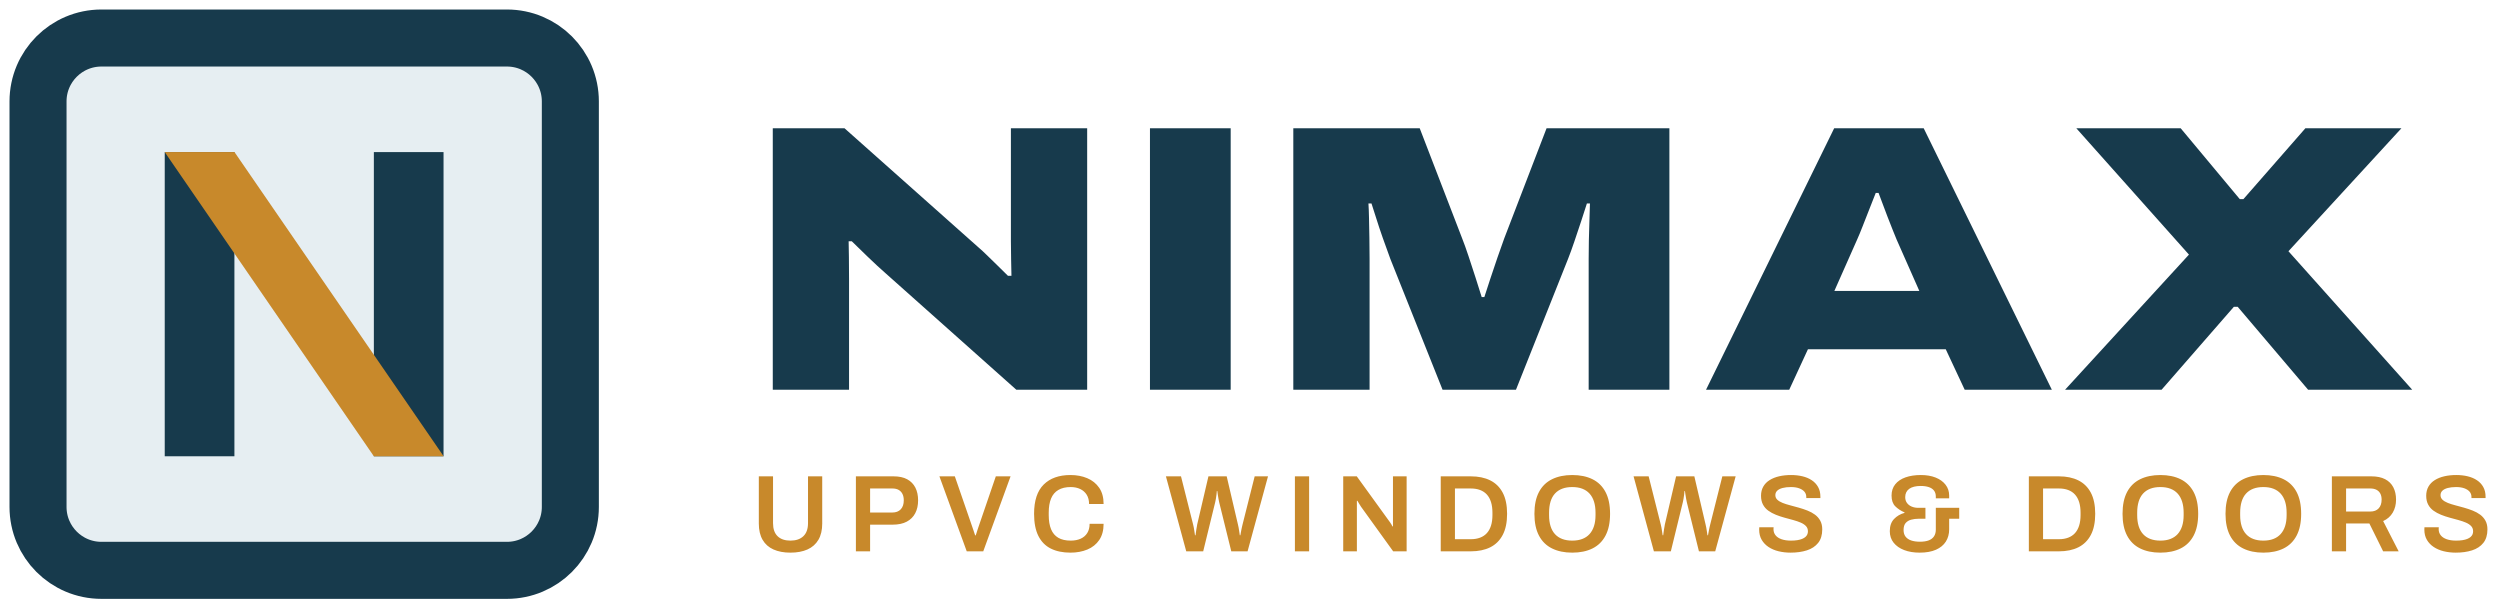
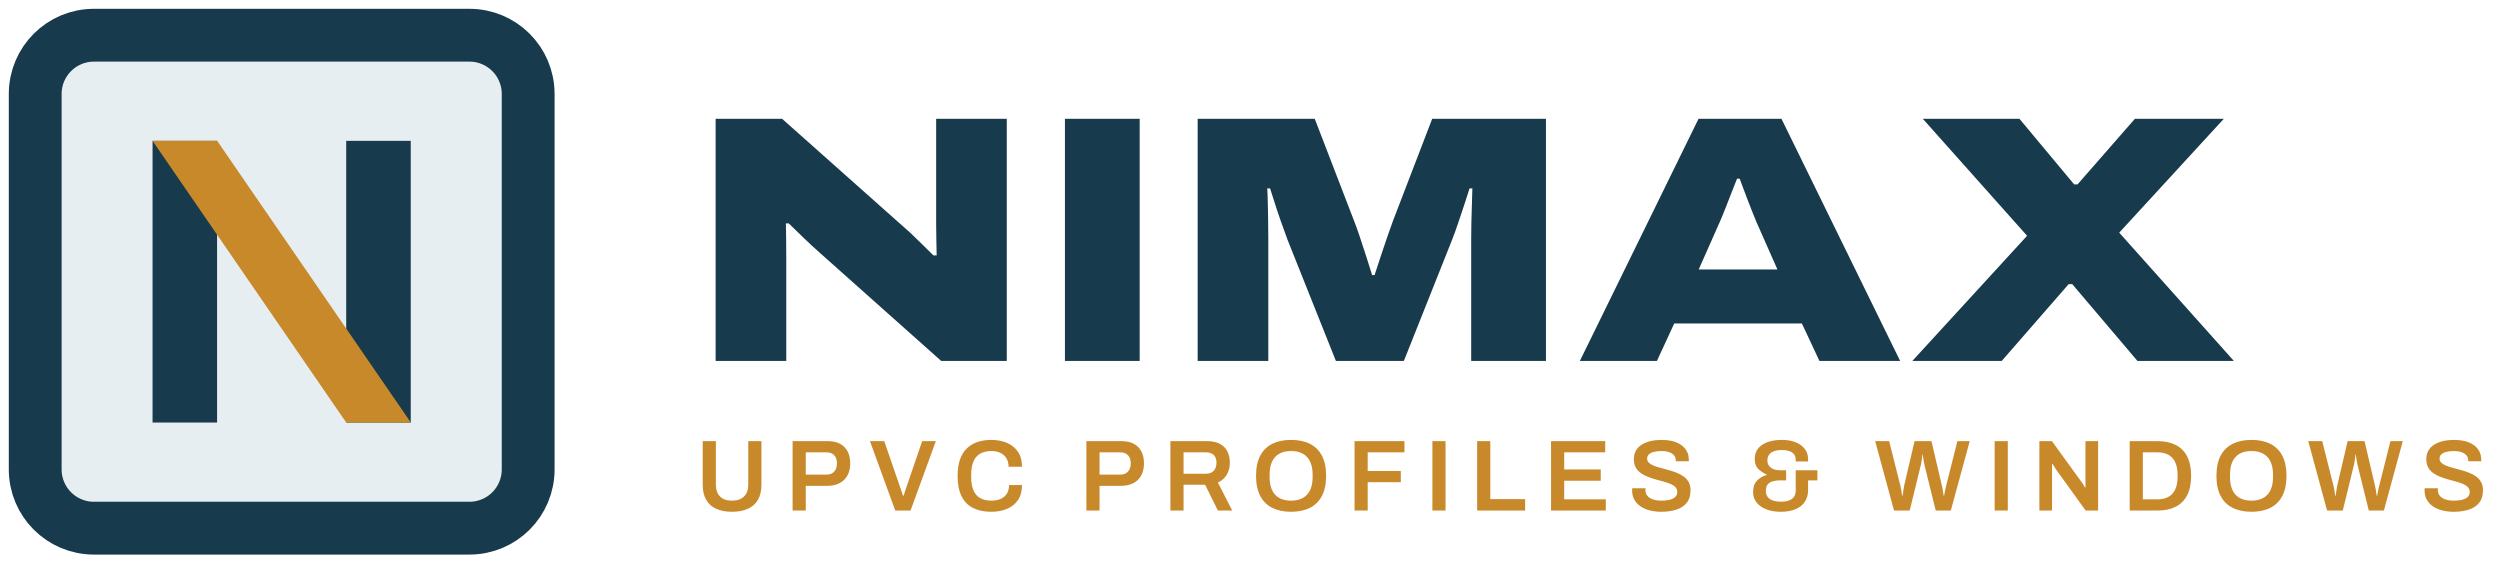
- <svg xmlns="http://www.w3.org/2000/svg" viewBox="0 0 263 64" width="263" height="64" role="img" aria-label="NIMAX UPVC">
+ <svg xmlns="http://www.w3.org/2000/svg" viewBox="0 0 284 64" width="284" height="64" role="img" aria-label="NIMAX UPVC">
  <g transform="translate(0 0)">
    <rect x="4.0" y="4.0" width="56.0" height="56.0" rx="6.67" fill="#e6eef2" />
    <rect x="4.0" y="4.0" width="56.0" height="56.0" rx="6.67" fill="none" stroke="#173a4c" stroke-width="6.0" />
    <rect x="17.33" y="16.0" width="7.33" height="32.0" fill="#173a4c" />
    <rect x="39.33" y="16.0" width="7.33" height="32.0" fill="#173a4c" />
    <polygon points="17.33,16.0 24.67,16.0 46.67,48.0 39.33,48.0" fill="#c8892b" />
  </g>
  <path d="M81.296 41.0V13.495H88.844L102.97 26.056Q103.312 26.343 103.855 26.875Q104.397 27.406 104.986 27.978Q105.576 28.549 106.034 29.012H106.405Q106.391 28.335 106.369 27.278Q106.347 26.221 106.347 25.37V13.495H114.37V41.0H106.917L93.208 28.787Q92.28 27.975 91.253 26.982Q90.225 25.988 89.607 25.381H89.276Q89.29 25.926 89.305 27.048Q89.32 28.171 89.32 29.444V41.0ZM120.976 41.0V13.495H129.468V41.0ZM136.056 41.0V13.495H149.355L153.807 25.05Q154.113 25.817 154.484 26.932Q154.855 28.046 155.228 29.205Q155.601 30.363 155.874 31.251H156.154Q156.412 30.432 156.778 29.334Q157.144 28.236 157.535 27.088Q157.926 25.941 158.246 25.079L162.698 13.495H175.62V41.0H167.128V27.247Q167.128 26.364 167.148 25.295Q167.168 24.227 167.208 23.191Q167.248 22.155 167.262 21.403H166.942Q166.691 22.206 166.333 23.287Q165.975 24.368 165.617 25.424Q165.259 26.48 164.954 27.247L159.48 41.0H151.757L146.268 27.247Q145.857 26.142 145.467 25.028Q145.076 23.914 144.778 22.957Q144.48 21.999 144.28 21.403H143.96Q144 21.984 144.02 22.942Q144.04 23.9 144.06 25.014Q144.08 26.128 144.08 27.247V41.0ZM179.474 41.0 192.954 13.495H202.374L215.854 41.0H206.686L204.695 36.746H190.193L188.227 41.0ZM192.974 30.608H201.914L199.527 25.208Q199.378 24.844 199.112 24.187Q198.846 23.53 198.555 22.77Q198.264 22.01 198.015 21.337Q197.766 20.664 197.624 20.294H197.329Q197.046 21.018 196.674 21.956Q196.303 22.895 195.959 23.779Q195.616 24.663 195.361 25.223ZM217.245 41.0 230.278 26.785 218.431 13.495H229.408L235.626 20.95H236.005L242.525 13.495H252.627L240.744 26.429L253.765 41.0H242.813L235.406 32.276H235.002L227.398 41.0Z" fill="#173a4c" />
-   <path d="M83.151 58.138Q82.117 58.138 81.369 57.804Q80.621 57.471 80.225 56.787Q79.828 56.102 79.828 55.079V50.111H81.323V55.033Q81.323 55.941 81.8 56.407Q82.278 56.873 83.151 56.873Q84.025 56.873 84.514 56.407Q85.003 55.941 85.003 55.033V50.111H86.498V55.079Q86.498 56.102 86.096 56.787Q85.693 57.471 84.945 57.804Q84.198 58.138 83.151 58.138ZM90.04 58.0V50.111H93.996Q94.87 50.111 95.439 50.421Q96.008 50.732 96.296 51.296Q96.584 51.859 96.584 52.641Q96.584 53.412 96.285 53.987Q95.986 54.562 95.393 54.878Q94.801 55.194 93.915 55.194H91.535V58.0ZM91.535 53.918H93.87Q94.444 53.918 94.761 53.578Q95.077 53.239 95.077 52.641Q95.077 52.239 94.939 51.963Q94.801 51.687 94.536 51.537Q94.272 51.388 93.87 51.388H91.535ZM101.701 58.0 98.826 50.111H100.448L102.322 55.539Q102.368 55.654 102.414 55.803Q102.46 55.953 102.506 56.085Q102.552 56.218 102.587 56.321H102.644Q102.678 56.229 102.719 56.102Q102.759 55.976 102.805 55.832Q102.851 55.688 102.897 55.55L104.76 50.111H106.312L103.438 58.0ZM112.614 58.138Q111.407 58.138 110.55 57.712Q109.694 57.287 109.239 56.384Q108.785 55.481 108.785 54.056Q108.785 51.974 109.797 50.974Q110.809 49.973 112.614 49.973Q113.592 49.973 114.38 50.306Q115.168 50.64 115.633 51.313Q116.099 51.986 116.099 53.02H114.57Q114.57 52.446 114.322 52.049Q114.075 51.652 113.638 51.445Q113.201 51.238 112.638 51.238Q111.855 51.238 111.338 51.543Q110.82 51.847 110.573 52.445Q110.326 53.044 110.326 53.929V54.182Q110.326 55.079 110.573 55.677Q110.82 56.275 111.332 56.574Q111.844 56.873 112.638 56.873Q113.236 56.873 113.684 56.672Q114.132 56.471 114.38 56.074Q114.627 55.677 114.627 55.102H116.099Q116.099 56.137 115.639 56.81Q115.179 57.483 114.391 57.81Q113.603 58.138 112.614 58.138ZM124.793 58.0 122.654 50.111H124.241L125.517 55.182Q125.552 55.297 125.587 55.499Q125.621 55.7 125.655 55.919Q125.69 56.137 125.713 56.309H125.77Q125.793 56.172 125.811 56.011Q125.828 55.849 125.857 55.689Q125.886 55.528 125.909 55.395Q125.931 55.263 125.943 55.182L127.127 50.111H129.048L130.233 55.182Q130.267 55.297 130.302 55.499Q130.336 55.7 130.37 55.919Q130.405 56.137 130.428 56.309H130.486Q130.508 56.183 130.537 56.028Q130.566 55.873 130.595 55.717Q130.624 55.562 130.658 55.424Q130.692 55.286 130.715 55.182L131.992 50.111H133.395L131.245 58.0H129.531L128.255 52.825Q128.22 52.664 128.18 52.451Q128.139 52.239 128.111 52.026Q128.082 51.813 128.059 51.652H128.013Q128.001 51.825 127.973 52.049Q127.944 52.273 127.91 52.48Q127.875 52.687 127.841 52.825L126.576 58.0ZM136.224 58.0V50.111H137.719V58.0ZM141.307 58.0V50.111H142.733L146.102 54.769Q146.16 54.837 146.24 54.958Q146.321 55.079 146.39 55.194Q146.459 55.309 146.482 55.378H146.54Q146.54 55.217 146.54 55.067Q146.54 54.918 146.54 54.769V50.111H147.977V58.0H146.562L143.181 53.308Q143.089 53.17 142.969 52.969Q142.848 52.767 142.802 52.687H142.744Q142.744 52.837 142.744 52.992Q142.744 53.147 142.744 53.308V58.0ZM151.565 58.0V50.111H154.727Q155.923 50.111 156.774 50.537Q157.625 50.962 158.085 51.83Q158.546 52.699 158.546 54.056Q158.546 55.401 158.085 56.275Q157.625 57.149 156.774 57.575Q155.923 58.0 154.727 58.0ZM153.06 56.724H154.727Q155.28 56.724 155.705 56.562Q156.131 56.401 156.418 56.085Q156.706 55.769 156.855 55.292Q157.005 54.815 157.005 54.182V53.941Q157.005 53.297 156.855 52.819Q156.706 52.342 156.418 52.026Q156.131 51.709 155.705 51.549Q155.28 51.388 154.727 51.388H153.06ZM165.399 58.138Q164.169 58.138 163.272 57.695Q162.375 57.252 161.898 56.344Q161.421 55.435 161.421 54.056Q161.421 52.664 161.898 51.761Q162.375 50.858 163.272 50.416Q164.169 49.973 165.399 49.973Q166.641 49.973 167.533 50.416Q168.424 50.858 168.901 51.761Q169.379 52.664 169.379 54.056Q169.379 55.435 168.901 56.344Q168.424 57.252 167.533 57.695Q166.641 58.138 165.399 58.138ZM165.399 56.873Q165.998 56.873 166.452 56.7Q166.906 56.528 167.216 56.189Q167.527 55.849 167.688 55.349Q167.849 54.849 167.849 54.194V53.941Q167.849 53.273 167.688 52.767Q167.527 52.261 167.216 51.922Q166.906 51.583 166.452 51.41Q165.998 51.238 165.399 51.238Q164.802 51.238 164.347 51.41Q163.893 51.583 163.582 51.922Q163.272 52.261 163.117 52.767Q162.962 53.273 162.962 53.941V54.194Q162.962 54.849 163.117 55.349Q163.272 55.849 163.582 56.189Q163.893 56.528 164.347 56.7Q164.802 56.873 165.399 56.873ZM173.99 58.0 171.851 50.111H173.438L174.714 55.182Q174.749 55.297 174.784 55.499Q174.818 55.7 174.852 55.919Q174.887 56.137 174.91 56.309H174.968Q174.99 56.172 175.008 56.011Q175.025 55.849 175.054 55.689Q175.082 55.528 175.106 55.395Q175.129 55.263 175.14 55.182L176.325 50.111H178.245L179.429 55.182Q179.464 55.297 179.498 55.499Q179.533 55.7 179.567 55.919Q179.602 56.137 179.625 56.309H179.682Q179.706 56.183 179.734 56.028Q179.763 55.873 179.792 55.717Q179.82 55.562 179.855 55.424Q179.889 55.286 179.912 55.182L181.189 50.111H182.592L180.441 58.0H178.728L177.451 52.825Q177.417 52.664 177.377 52.451Q177.337 52.239 177.308 52.026Q177.279 51.813 177.256 51.652H177.21Q177.198 51.825 177.17 52.049Q177.141 52.273 177.106 52.48Q177.072 52.687 177.037 52.825L175.772 58.0ZM188.365 58.138Q187.709 58.138 187.111 57.994Q186.513 57.85 186.053 57.546Q185.594 57.241 185.329 56.787Q185.065 56.333 185.065 55.712Q185.065 55.642 185.07 55.573Q185.076 55.505 185.076 55.47H186.583Q186.583 55.493 186.577 55.556Q186.571 55.62 186.571 55.666Q186.571 56.045 186.79 56.315Q187.008 56.586 187.422 56.729Q187.836 56.873 188.399 56.873Q188.779 56.873 189.072 56.827Q189.365 56.781 189.578 56.695Q189.791 56.608 189.929 56.488Q190.067 56.367 190.13 56.218Q190.194 56.068 190.194 55.895Q190.194 55.562 189.986 55.343Q189.779 55.125 189.429 54.975Q189.078 54.826 188.635 54.705Q188.192 54.584 187.727 54.458Q187.261 54.331 186.818 54.153Q186.375 53.975 186.025 53.722Q185.674 53.469 185.467 53.084Q185.26 52.699 185.26 52.158Q185.26 51.606 185.496 51.192Q185.731 50.778 186.163 50.508Q186.594 50.237 187.169 50.105Q187.744 49.973 188.422 49.973Q189.055 49.973 189.613 50.105Q190.171 50.237 190.596 50.519Q191.022 50.801 191.263 51.232Q191.505 51.663 191.505 52.261V52.4H190.021V52.285Q190.021 51.951 189.82 51.721Q189.618 51.491 189.256 51.364Q188.894 51.238 188.411 51.238Q187.893 51.238 187.525 51.336Q187.157 51.434 186.962 51.623Q186.767 51.813 186.767 52.089Q186.767 52.377 186.974 52.572Q187.18 52.767 187.531 52.906Q187.882 53.044 188.325 53.159Q188.767 53.273 189.233 53.406Q189.699 53.538 190.142 53.71Q190.584 53.883 190.935 54.142Q191.286 54.401 191.493 54.78Q191.7 55.16 191.7 55.688Q191.7 56.574 191.269 57.114Q190.838 57.655 190.084 57.897Q189.331 58.138 188.365 58.138ZM201.946 58.138Q201.026 58.138 200.319 57.868Q199.612 57.597 199.209 57.091Q198.807 56.586 198.807 55.884Q198.807 55.068 199.25 54.602Q199.692 54.136 200.359 53.952V53.906Q199.773 53.653 199.382 53.262Q198.991 52.871 198.991 52.135Q198.991 51.434 199.376 50.951Q199.761 50.468 200.457 50.22Q201.153 49.973 202.073 49.973Q202.958 49.973 203.625 50.237Q204.292 50.502 204.672 50.991Q205.052 51.48 205.052 52.135V52.422H203.648V52.239Q203.648 51.859 203.459 51.612Q203.269 51.364 202.912 51.244Q202.556 51.123 202.05 51.123Q201.671 51.123 201.366 51.198Q201.061 51.273 200.854 51.422Q200.647 51.572 200.538 51.79Q200.428 52.008 200.428 52.296Q200.428 52.664 200.618 52.917Q200.808 53.17 201.118 53.297Q201.429 53.423 201.785 53.423H202.556V54.573H201.82Q201.417 54.573 201.055 54.671Q200.693 54.769 200.474 55.022Q200.256 55.275 200.256 55.758Q200.256 56.183 200.463 56.453Q200.67 56.724 201.055 56.856Q201.44 56.988 201.981 56.988Q202.544 56.988 202.912 56.844Q203.28 56.7 203.464 56.413Q203.648 56.126 203.648 55.723V53.423H206.109V54.573H205.052V55.688Q205.052 56.425 204.701 56.977Q204.35 57.529 203.66 57.833Q202.97 58.138 201.946 58.138ZM213.435 58.0V50.111H216.597Q217.793 50.111 218.644 50.537Q219.495 50.962 219.956 51.83Q220.416 52.699 220.416 54.056Q220.416 55.401 219.956 56.275Q219.495 57.149 218.644 57.575Q217.793 58.0 216.597 58.0ZM214.93 56.724H216.597Q217.15 56.724 217.575 56.562Q218.001 56.401 218.288 56.085Q218.576 55.769 218.725 55.292Q218.875 54.815 218.875 54.182V53.941Q218.875 53.297 218.725 52.819Q218.576 52.342 218.288 52.026Q218.001 51.709 217.575 51.549Q217.15 51.388 216.597 51.388H214.93ZM227.269 58.138Q226.039 58.138 225.142 57.695Q224.245 57.252 223.768 56.344Q223.291 55.435 223.291 54.056Q223.291 52.664 223.768 51.761Q224.245 50.858 225.142 50.416Q226.039 49.973 227.269 49.973Q228.511 49.973 229.403 50.416Q230.294 50.858 230.771 51.761Q231.249 52.664 231.249 54.056Q231.249 55.435 230.771 56.344Q230.294 57.252 229.403 57.695Q228.511 58.138 227.269 58.138ZM227.269 56.873Q227.868 56.873 228.322 56.7Q228.776 56.528 229.087 56.189Q229.397 55.849 229.558 55.349Q229.719 54.849 229.719 54.194V53.941Q229.719 53.273 229.558 52.767Q229.397 52.261 229.087 51.922Q228.776 51.583 228.322 51.41Q227.868 51.238 227.269 51.238Q226.672 51.238 226.217 51.41Q225.763 51.583 225.452 51.922Q225.142 52.261 224.987 52.767Q224.832 53.273 224.832 53.941V54.194Q224.832 54.849 224.987 55.349Q225.142 55.849 225.452 56.189Q225.763 56.528 226.217 56.7Q226.672 56.873 227.269 56.873ZM238.102 58.138Q236.872 58.138 235.975 57.695Q235.078 57.252 234.601 56.344Q234.124 55.435 234.124 54.056Q234.124 52.664 234.601 51.761Q235.078 50.858 235.975 50.416Q236.872 49.973 238.102 49.973Q239.344 49.973 240.236 50.416Q241.127 50.858 241.604 51.761Q242.082 52.664 242.082 54.056Q242.082 55.435 241.604 56.344Q241.127 57.252 240.236 57.695Q239.344 58.138 238.102 58.138ZM238.102 56.873Q238.701 56.873 239.155 56.7Q239.609 56.528 239.919 56.189Q240.23 55.849 240.391 55.349Q240.552 54.849 240.552 54.194V53.941Q240.552 53.273 240.391 52.767Q240.23 52.261 239.919 51.922Q239.609 51.583 239.155 51.41Q238.701 51.238 238.102 51.238Q237.505 51.238 237.05 51.41Q236.596 51.583 236.286 51.922Q235.975 52.261 235.82 52.767Q235.665 53.273 235.665 53.941V54.194Q235.665 54.849 235.82 55.349Q235.975 55.849 236.286 56.189Q236.596 56.528 237.05 56.7Q237.505 56.873 238.102 56.873ZM245.313 58.0V50.111H249.464Q250.338 50.111 250.913 50.41Q251.488 50.709 251.776 51.261Q252.064 51.813 252.064 52.56Q252.064 53.331 251.719 53.923Q251.373 54.516 250.707 54.815L252.339 58.0H250.707L249.257 55.068H246.808V58.0ZM246.808 53.814H249.35Q249.924 53.814 250.235 53.48Q250.546 53.147 250.546 52.56Q250.546 52.181 250.407 51.922Q250.269 51.663 250.005 51.526Q249.74 51.388 249.35 51.388H246.808ZM258.342 58.138Q257.687 58.138 257.089 57.994Q256.491 57.85 256.031 57.546Q255.571 57.241 255.306 56.787Q255.042 56.333 255.042 55.712Q255.042 55.642 255.048 55.573Q255.053 55.505 255.053 55.47H256.56Q256.56 55.493 256.554 55.556Q256.548 55.62 256.548 55.666Q256.548 56.045 256.767 56.315Q256.986 56.586 257.399 56.729Q257.813 56.873 258.377 56.873Q258.757 56.873 259.05 56.827Q259.343 56.781 259.556 56.695Q259.769 56.608 259.906 56.488Q260.044 56.367 260.108 56.218Q260.171 56.068 260.171 55.895Q260.171 55.562 259.964 55.343Q259.757 55.125 259.406 54.975Q259.055 54.826 258.613 54.705Q258.17 54.584 257.704 54.458Q257.238 54.331 256.796 54.153Q256.353 53.975 256.002 53.722Q255.651 53.469 255.445 53.084Q255.237 52.699 255.237 52.158Q255.237 51.606 255.473 51.192Q255.709 50.778 256.14 50.508Q256.572 50.237 257.147 50.105Q257.721 49.973 258.4 49.973Q259.032 49.973 259.59 50.105Q260.148 50.237 260.573 50.519Q260.999 50.801 261.24 51.232Q261.482 51.663 261.482 52.261V52.4H259.998V52.285Q259.998 51.951 259.797 51.721Q259.596 51.491 259.234 51.364Q258.871 51.238 258.388 51.238Q257.871 51.238 257.503 51.336Q257.135 51.434 256.939 51.623Q256.744 51.813 256.744 52.089Q256.744 52.377 256.951 52.572Q257.158 52.767 257.509 52.906Q257.859 53.044 258.302 53.159Q258.745 53.273 259.211 53.406Q259.676 53.538 260.119 53.71Q260.562 53.883 260.913 54.142Q261.263 54.401 261.471 54.78Q261.678 55.16 261.678 55.688Q261.678 56.574 261.246 57.114Q260.815 57.655 260.062 57.897Q259.308 58.138 258.342 58.138Z" fill="#c8892b" />
+   <path d="M83.151 58.138Q82.117 58.138 81.369 57.804Q80.621 57.471 80.225 56.787Q79.828 56.102 79.828 55.079V50.111H81.323V55.033Q81.323 55.941 81.8 56.407Q82.278 56.873 83.151 56.873Q84.025 56.873 84.514 56.407Q85.003 55.941 85.003 55.033V50.111H86.498V55.079Q86.498 56.102 86.096 56.787Q85.693 57.471 84.945 57.804Q84.198 58.138 83.151 58.138ZM90.04 58.0V50.111H93.996Q94.87 50.111 95.439 50.421Q96.008 50.732 96.296 51.296Q96.584 51.859 96.584 52.641Q96.584 53.412 96.285 53.987Q95.986 54.562 95.393 54.878Q94.801 55.194 93.915 55.194H91.535V58.0ZM91.535 53.918H93.87Q94.444 53.918 94.761 53.578Q95.077 53.239 95.077 52.641Q95.077 52.239 94.939 51.963Q94.801 51.687 94.536 51.537Q94.272 51.388 93.87 51.388H91.535ZM101.701 58.0 98.826 50.111H100.448L102.322 55.539Q102.368 55.654 102.414 55.803Q102.46 55.953 102.506 56.085Q102.552 56.218 102.587 56.321H102.644Q102.678 56.229 102.719 56.102Q102.759 55.976 102.805 55.832Q102.851 55.688 102.897 55.55L104.76 50.111H106.312L103.438 58.0ZM112.614 58.138Q111.407 58.138 110.55 57.712Q109.694 57.287 109.239 56.384Q108.785 55.481 108.785 54.056Q108.785 51.974 109.797 50.974Q110.809 49.973 112.614 49.973Q113.592 49.973 114.38 50.306Q115.168 50.64 115.633 51.313Q116.099 51.986 116.099 53.02H114.57Q114.57 52.446 114.322 52.049Q114.075 51.652 113.638 51.445Q113.201 51.238 112.638 51.238Q111.855 51.238 111.338 51.543Q110.82 51.847 110.573 52.445Q110.326 53.044 110.326 53.929V54.182Q110.326 55.079 110.573 55.677Q110.82 56.275 111.332 56.574Q111.844 56.873 112.638 56.873Q113.236 56.873 113.684 56.672Q114.132 56.471 114.38 56.074Q114.627 55.677 114.627 55.102H116.099Q116.099 56.137 115.639 56.81Q115.179 57.483 114.391 57.81Q113.603 58.138 112.614 58.138ZM123.413 58.0V50.111H127.369Q128.243 50.111 128.812 50.421Q129.381 50.732 129.669 51.296Q129.957 51.859 129.957 52.641Q129.957 53.412 129.657 53.987Q129.358 54.562 128.766 54.878Q128.174 55.194 127.288 55.194H124.908V58.0ZM124.908 53.918H127.243Q127.817 53.918 128.134 53.578Q128.45 53.239 128.45 52.641Q128.45 52.239 128.312 51.963Q128.174 51.687 127.91 51.537Q127.645 51.388 127.243 51.388H124.908ZM132.958 58.0V50.111H137.109Q137.983 50.111 138.558 50.41Q139.133 50.709 139.421 51.261Q139.709 51.813 139.709 52.56Q139.709 53.331 139.364 53.923Q139.019 54.516 138.352 54.815L139.984 58.0H138.352L136.903 55.068H134.453V58.0ZM134.453 53.814H136.995Q137.57 53.814 137.88 53.48Q138.191 53.147 138.191 52.56Q138.191 52.181 138.053 51.922Q137.915 51.663 137.65 51.526Q137.386 51.388 136.995 51.388H134.453ZM146.666 58.138Q145.435 58.138 144.538 57.695Q143.642 57.252 143.164 56.344Q142.687 55.435 142.687 54.056Q142.687 52.664 143.164 51.761Q143.642 50.858 144.538 50.416Q145.435 49.973 146.666 49.973Q147.908 49.973 148.799 50.416Q149.69 50.858 150.168 51.761Q150.645 52.664 150.645 54.056Q150.645 55.435 150.168 56.344Q149.69 57.252 148.799 57.695Q147.908 58.138 146.666 58.138ZM146.666 56.873Q147.264 56.873 147.718 56.7Q148.173 56.528 148.483 56.189Q148.793 55.849 148.954 55.349Q149.115 54.849 149.115 54.194V53.941Q149.115 53.273 148.954 52.767Q148.793 52.261 148.483 51.922Q148.173 51.583 147.718 51.41Q147.264 51.238 146.666 51.238Q146.068 51.238 145.614 51.41Q145.16 51.583 144.849 51.922Q144.538 52.261 144.383 52.767Q144.228 53.273 144.228 53.941V54.194Q144.228 54.849 144.383 55.349Q144.538 55.849 144.849 56.189Q145.16 56.528 145.614 56.7Q146.068 56.873 146.666 56.873ZM153.876 58.0V50.111H159.546V51.388H155.371V53.504H159.132V54.78H155.371V58.0ZM162.72 58.0V50.111H164.215V58.0ZM167.803 58.0V50.111H169.298V56.7H173.254V58.0ZM176.198 58.0V50.111H182.351V51.388H177.693V53.331H181.845V54.608H177.693V56.724H182.419V58.0ZM188.71 58.138Q188.054 58.138 187.457 57.994Q186.858 57.85 186.399 57.546Q185.939 57.241 185.674 56.787Q185.41 56.333 185.41 55.712Q185.41 55.642 185.415 55.573Q185.421 55.505 185.421 55.47H186.928Q186.928 55.493 186.922 55.556Q186.916 55.62 186.916 55.666Q186.916 56.045 187.135 56.315Q187.353 56.586 187.767 56.729Q188.181 56.873 188.744 56.873Q189.124 56.873 189.417 56.827Q189.71 56.781 189.923 56.695Q190.136 56.608 190.274 56.488Q190.412 56.367 190.475 56.218Q190.538 56.068 190.538 55.895Q190.538 55.562 190.332 55.343Q190.124 55.125 189.774 54.975Q189.423 54.826 188.98 54.705Q188.537 54.584 188.072 54.458Q187.606 54.331 187.163 54.153Q186.72 53.975 186.37 53.722Q186.019 53.469 185.812 53.084Q185.605 52.699 185.605 52.158Q185.605 51.606 185.841 51.192Q186.077 50.778 186.508 50.508Q186.939 50.237 187.514 50.105Q188.089 49.973 188.767 49.973Q189.4 49.973 189.958 50.105Q190.516 50.237 190.941 50.519Q191.367 50.801 191.608 51.232Q191.85 51.663 191.85 52.261V52.4H190.366V52.285Q190.366 51.951 190.165 51.721Q189.964 51.491 189.601 51.364Q189.239 51.238 188.756 51.238Q188.238 51.238 187.87 51.336Q187.502 51.434 187.307 51.623Q187.112 51.813 187.112 52.089Q187.112 52.377 187.319 52.572Q187.525 52.767 187.876 52.906Q188.227 53.044 188.67 53.159Q189.112 53.273 189.578 53.406Q190.044 53.538 190.487 53.71Q190.929 53.883 191.28 54.142Q191.631 54.401 191.838 54.78Q192.045 55.16 192.045 55.688Q192.045 56.574 191.614 57.114Q191.183 57.655 190.429 57.897Q189.676 58.138 188.71 58.138ZM202.292 58.138Q201.372 58.138 200.664 57.868Q199.957 57.597 199.555 57.091Q199.152 56.586 199.152 55.884Q199.152 55.068 199.595 54.602Q200.038 54.136 200.705 53.952V53.906Q200.118 53.653 199.727 53.262Q199.336 52.871 199.336 52.135Q199.336 51.434 199.721 50.951Q200.107 50.468 200.802 50.22Q201.498 49.973 202.418 49.973Q203.304 49.973 203.971 50.237Q204.638 50.502 205.017 50.991Q205.397 51.48 205.397 52.135V52.422H203.994V52.239Q203.994 51.859 203.804 51.612Q203.614 51.364 203.258 51.244Q202.901 51.123 202.395 51.123Q202.016 51.123 201.711 51.198Q201.406 51.273 201.199 51.422Q200.992 51.572 200.883 51.79Q200.774 52.008 200.774 52.296Q200.774 52.664 200.963 52.917Q201.153 53.17 201.464 53.297Q201.774 53.423 202.131 53.423H202.901V54.573H202.165Q201.763 54.573 201.4 54.671Q201.038 54.769 200.82 55.022Q200.601 55.275 200.601 55.758Q200.601 56.183 200.808 56.453Q201.015 56.724 201.4 56.856Q201.786 56.988 202.326 56.988Q202.89 56.988 203.258 56.844Q203.626 56.7 203.81 56.413Q203.994 56.126 203.994 55.723V53.423H206.455V54.573H205.397V55.688Q205.397 56.425 205.046 56.977Q204.695 57.529 204.005 57.833Q203.315 58.138 202.292 58.138ZM215.16 58.0 213.021 50.111H214.608L215.885 55.182Q215.919 55.297 215.954 55.499Q215.988 55.7 216.023 55.919Q216.057 56.137 216.08 56.309H216.138Q216.161 56.172 216.178 56.011Q216.195 55.849 216.224 55.689Q216.252 55.528 216.276 55.395Q216.299 55.263 216.31 55.182L217.495 50.111H219.415L220.6 55.182Q220.634 55.297 220.668 55.499Q220.703 55.7 220.738 55.919Q220.772 56.137 220.795 56.309H220.852Q220.876 56.183 220.904 56.028Q220.933 55.873 220.962 55.717Q220.99 55.562 221.025 55.424Q221.06 55.286 221.083 55.182L222.359 50.111H223.762L221.612 58.0H219.898L218.621 52.825Q218.587 52.664 218.547 52.451Q218.507 52.239 218.478 52.026Q218.449 51.813 218.426 51.652H218.38Q218.369 51.825 218.34 52.049Q218.311 52.273 218.276 52.48Q218.242 52.687 218.208 52.825L216.942 58.0ZM226.591 58.0V50.111H228.086V58.0ZM231.674 58.0V50.111H233.1L236.47 54.769Q236.527 54.837 236.608 54.958Q236.688 55.079 236.757 55.194Q236.826 55.309 236.849 55.378H236.907Q236.907 55.217 236.907 55.067Q236.907 54.918 236.907 54.769V50.111H238.344V58.0H236.93L233.549 53.308Q233.457 53.17 233.336 52.969Q233.215 52.767 233.169 52.687H233.112Q233.112 52.837 233.112 52.992Q233.112 53.147 233.112 53.308V58.0ZM241.932 58.0V50.111H245.094Q246.29 50.111 247.142 50.537Q247.993 50.962 248.452 51.83Q248.912 52.699 248.912 54.056Q248.912 55.401 248.452 56.275Q247.993 57.149 247.142 57.575Q246.29 58.0 245.094 58.0ZM243.427 56.724H245.094Q245.647 56.724 246.072 56.562Q246.498 56.401 246.785 56.085Q247.072 55.769 247.222 55.292Q247.371 54.815 247.371 54.182V53.941Q247.371 53.297 247.222 52.819Q247.072 52.342 246.785 52.026Q246.498 51.709 246.072 51.549Q245.647 51.388 245.094 51.388H243.427ZM255.767 58.138Q254.536 58.138 253.639 57.695Q252.742 57.252 252.265 56.344Q251.788 55.435 251.788 54.056Q251.788 52.664 252.265 51.761Q252.742 50.858 253.639 50.416Q254.536 49.973 255.767 49.973Q257.009 49.973 257.9 50.416Q258.791 50.858 259.268 51.761Q259.745 52.664 259.745 54.056Q259.745 55.435 259.268 56.344Q258.791 57.252 257.9 57.695Q257.009 58.138 255.767 58.138ZM255.767 56.873Q256.365 56.873 256.819 56.7Q257.273 56.528 257.584 56.189Q257.894 55.849 258.055 55.349Q258.216 54.849 258.216 54.194V53.941Q258.216 53.273 258.055 52.767Q257.894 52.261 257.584 51.922Q257.273 51.583 256.819 51.41Q256.365 51.238 255.767 51.238Q255.169 51.238 254.714 51.41Q254.26 51.583 253.95 51.922Q253.639 52.261 253.484 52.767Q253.329 53.273 253.329 53.941V54.194Q253.329 54.849 253.484 55.349Q253.639 55.849 253.95 56.189Q254.26 56.528 254.714 56.7Q255.169 56.873 255.767 56.873ZM264.357 58.0 262.218 50.111H263.805L265.082 55.182Q265.116 55.297 265.15 55.499Q265.185 55.7 265.22 55.919Q265.254 56.137 265.277 56.309H265.334Q265.358 56.172 265.375 56.011Q265.392 55.849 265.421 55.689Q265.45 55.528 265.472 55.395Q265.495 55.263 265.507 55.182L266.692 50.111H268.612L269.797 55.182Q269.831 55.297 269.865 55.499Q269.9 55.7 269.935 55.919Q269.969 56.137 269.992 56.309H270.05Q270.072 56.183 270.101 56.028Q270.13 55.873 270.159 55.717Q270.188 55.562 270.222 55.424Q270.257 55.286 270.279 55.182L271.556 50.111H272.959L270.808 58.0H269.095L267.819 52.825Q267.784 52.664 267.744 52.451Q267.704 52.239 267.675 52.026Q267.646 51.813 267.623 51.652H267.577Q267.565 51.825 267.537 52.049Q267.508 52.273 267.474 52.48Q267.439 52.687 267.404 52.825L266.139 58.0ZM278.732 58.138Q278.077 58.138 277.478 57.994Q276.88 57.85 276.42 57.546Q275.96 57.241 275.696 56.787Q275.431 56.333 275.431 55.712Q275.431 55.642 275.437 55.573Q275.443 55.505 275.443 55.47H276.95Q276.95 55.493 276.944 55.556Q276.938 55.62 276.938 55.666Q276.938 56.045 277.156 56.315Q277.375 56.586 277.789 56.729Q278.203 56.873 278.767 56.873Q279.146 56.873 279.439 56.827Q279.732 56.781 279.945 56.695Q280.158 56.608 280.296 56.488Q280.434 56.367 280.497 56.218Q280.56 56.068 280.56 55.895Q280.56 55.562 280.353 55.343Q280.147 55.125 279.796 54.975Q279.445 54.826 279.002 54.705Q278.56 54.584 278.094 54.458Q277.628 54.331 277.185 54.153Q276.743 53.975 276.392 53.722Q276.041 53.469 275.834 53.084Q275.627 52.699 275.627 52.158Q275.627 51.606 275.863 51.192Q276.099 50.778 276.53 50.508Q276.961 50.237 277.536 50.105Q278.111 49.973 278.789 49.973Q279.422 49.973 279.98 50.105Q280.537 50.237 280.963 50.519Q281.388 50.801 281.63 51.232Q281.871 51.663 281.871 52.261V52.4H280.388V52.285Q280.388 51.951 280.187 51.721Q279.986 51.491 279.623 51.364Q279.261 51.238 278.778 51.238Q278.26 51.238 277.892 51.336Q277.524 51.434 277.329 51.623Q277.133 51.813 277.133 52.089Q277.133 52.377 277.341 52.572Q277.548 52.767 277.898 52.906Q278.249 53.044 278.692 53.159Q279.135 53.273 279.6 53.406Q280.066 53.538 280.509 53.71Q280.952 53.883 281.302 54.142Q281.653 54.401 281.86 54.78Q282.067 55.16 282.067 55.688Q282.067 56.574 281.636 57.114Q281.204 57.655 280.451 57.897Q279.698 58.138 278.732 58.138Z" fill="#c8892b" />
</svg>
